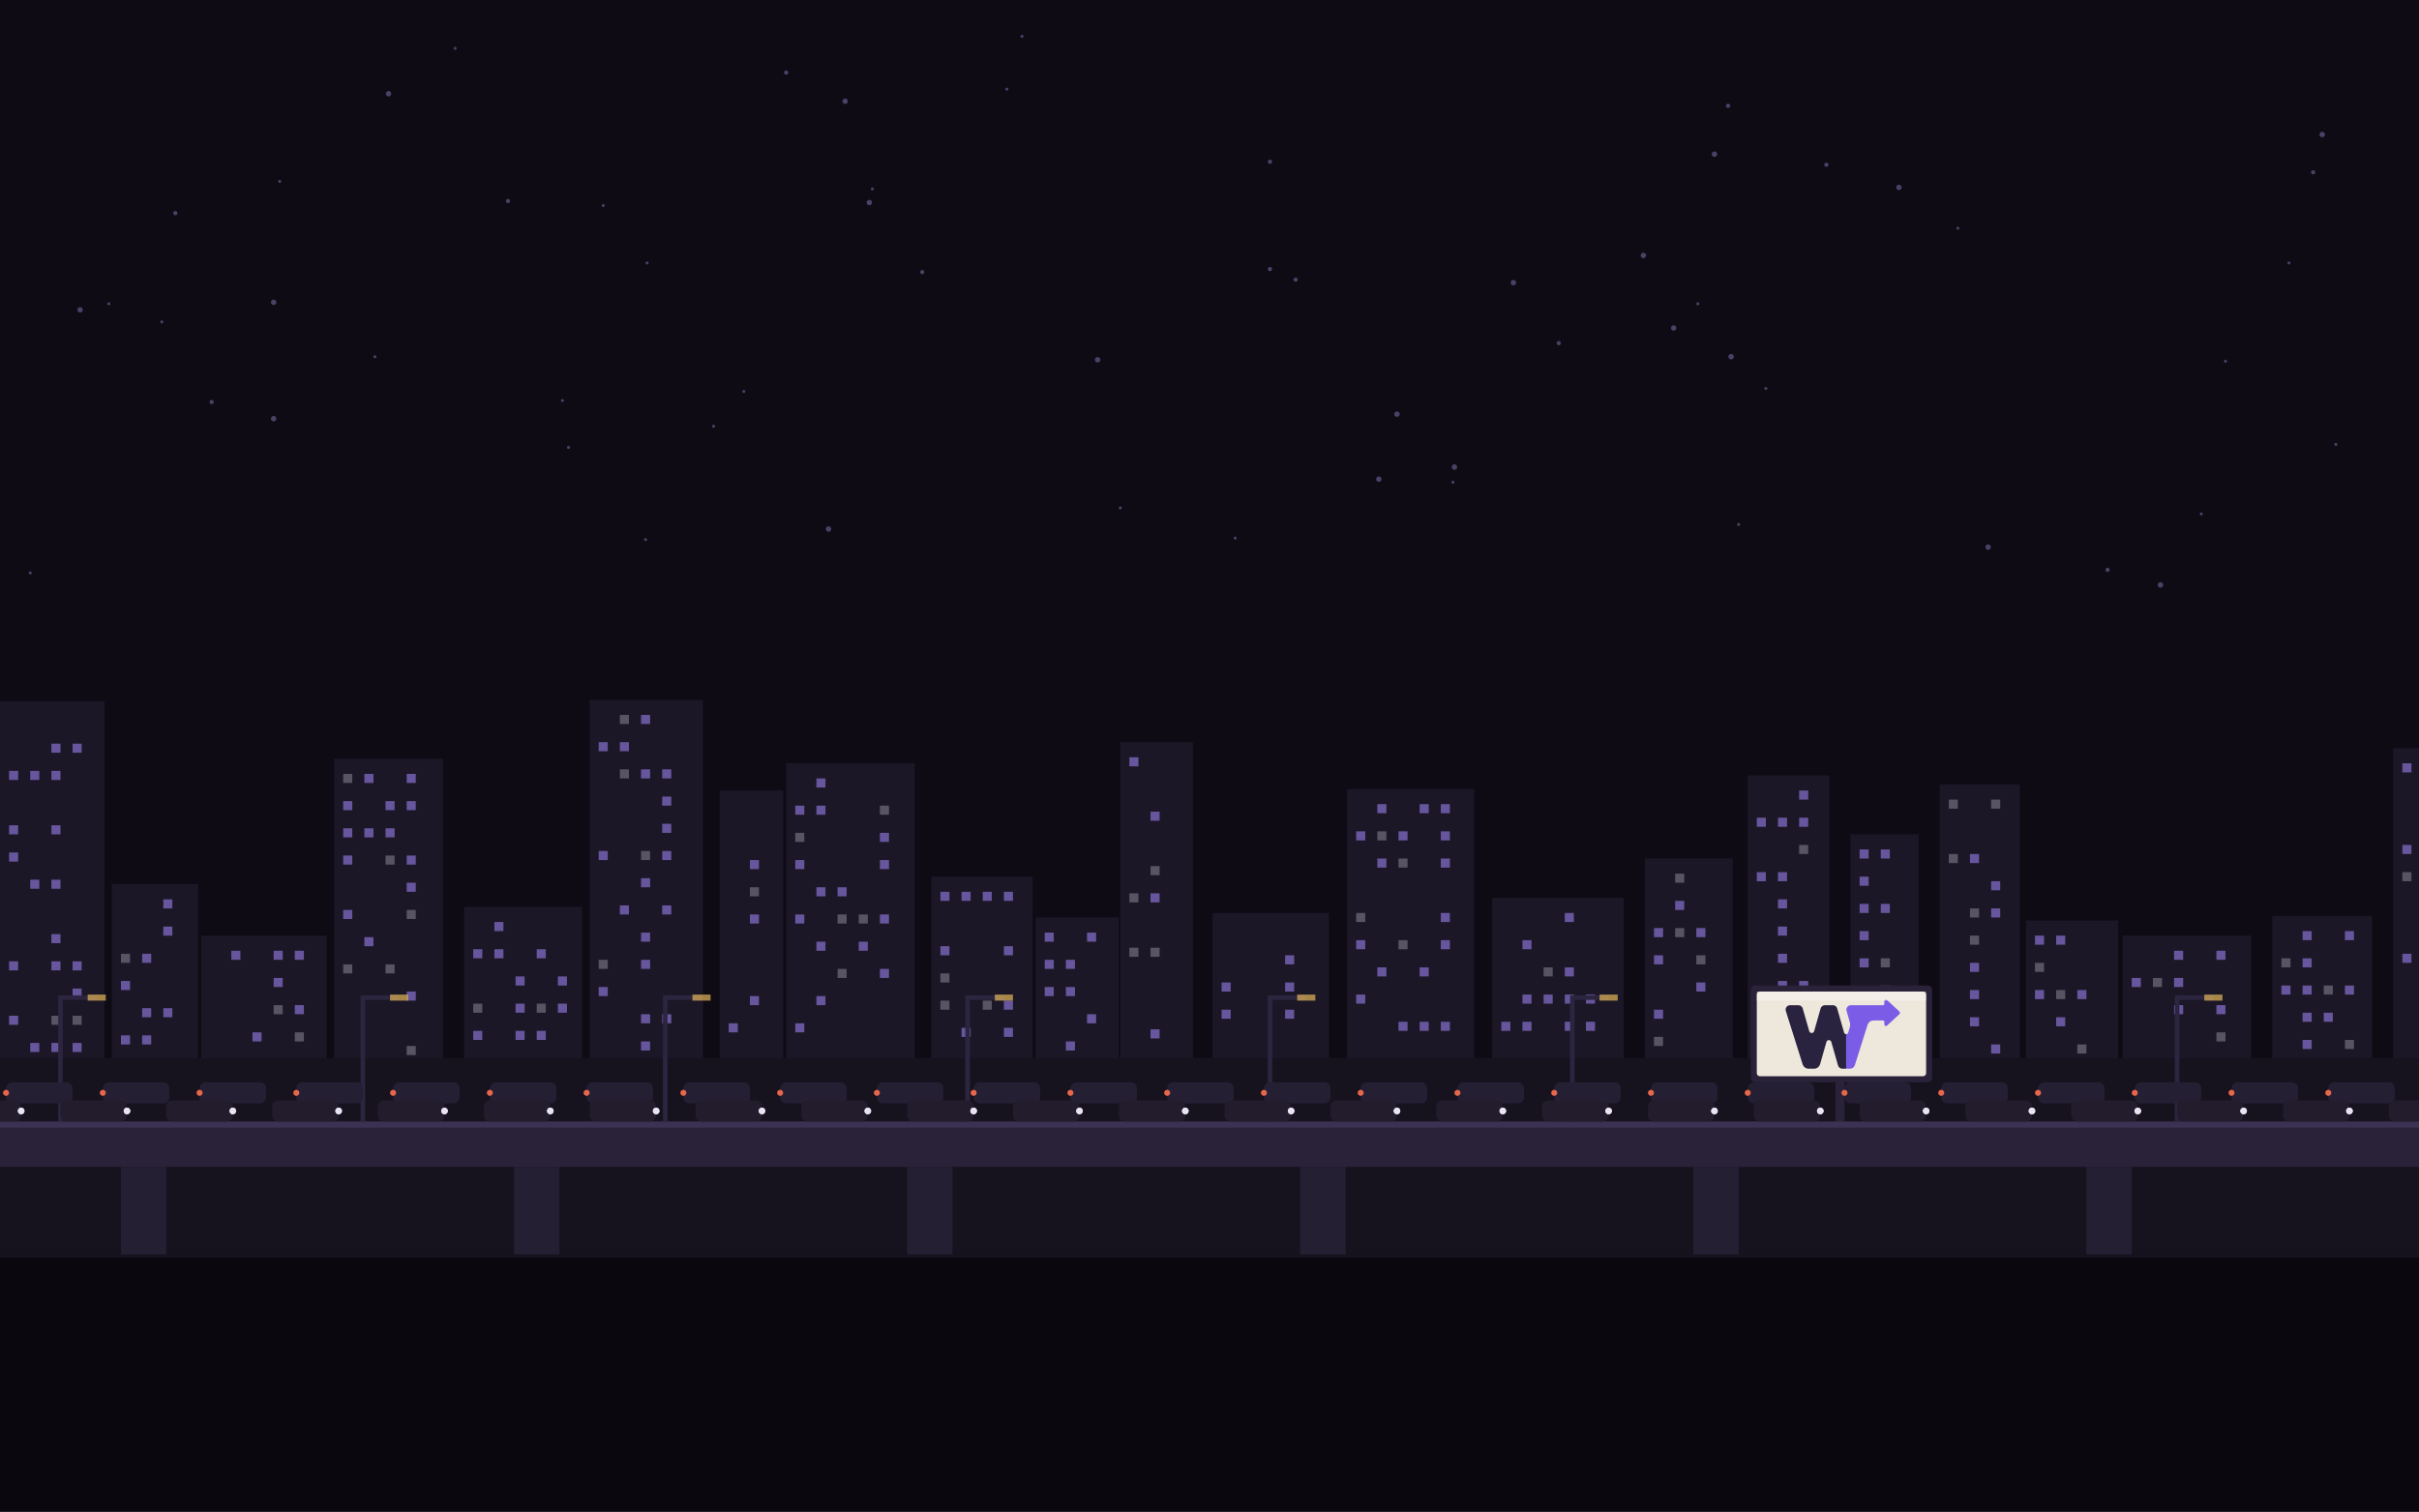
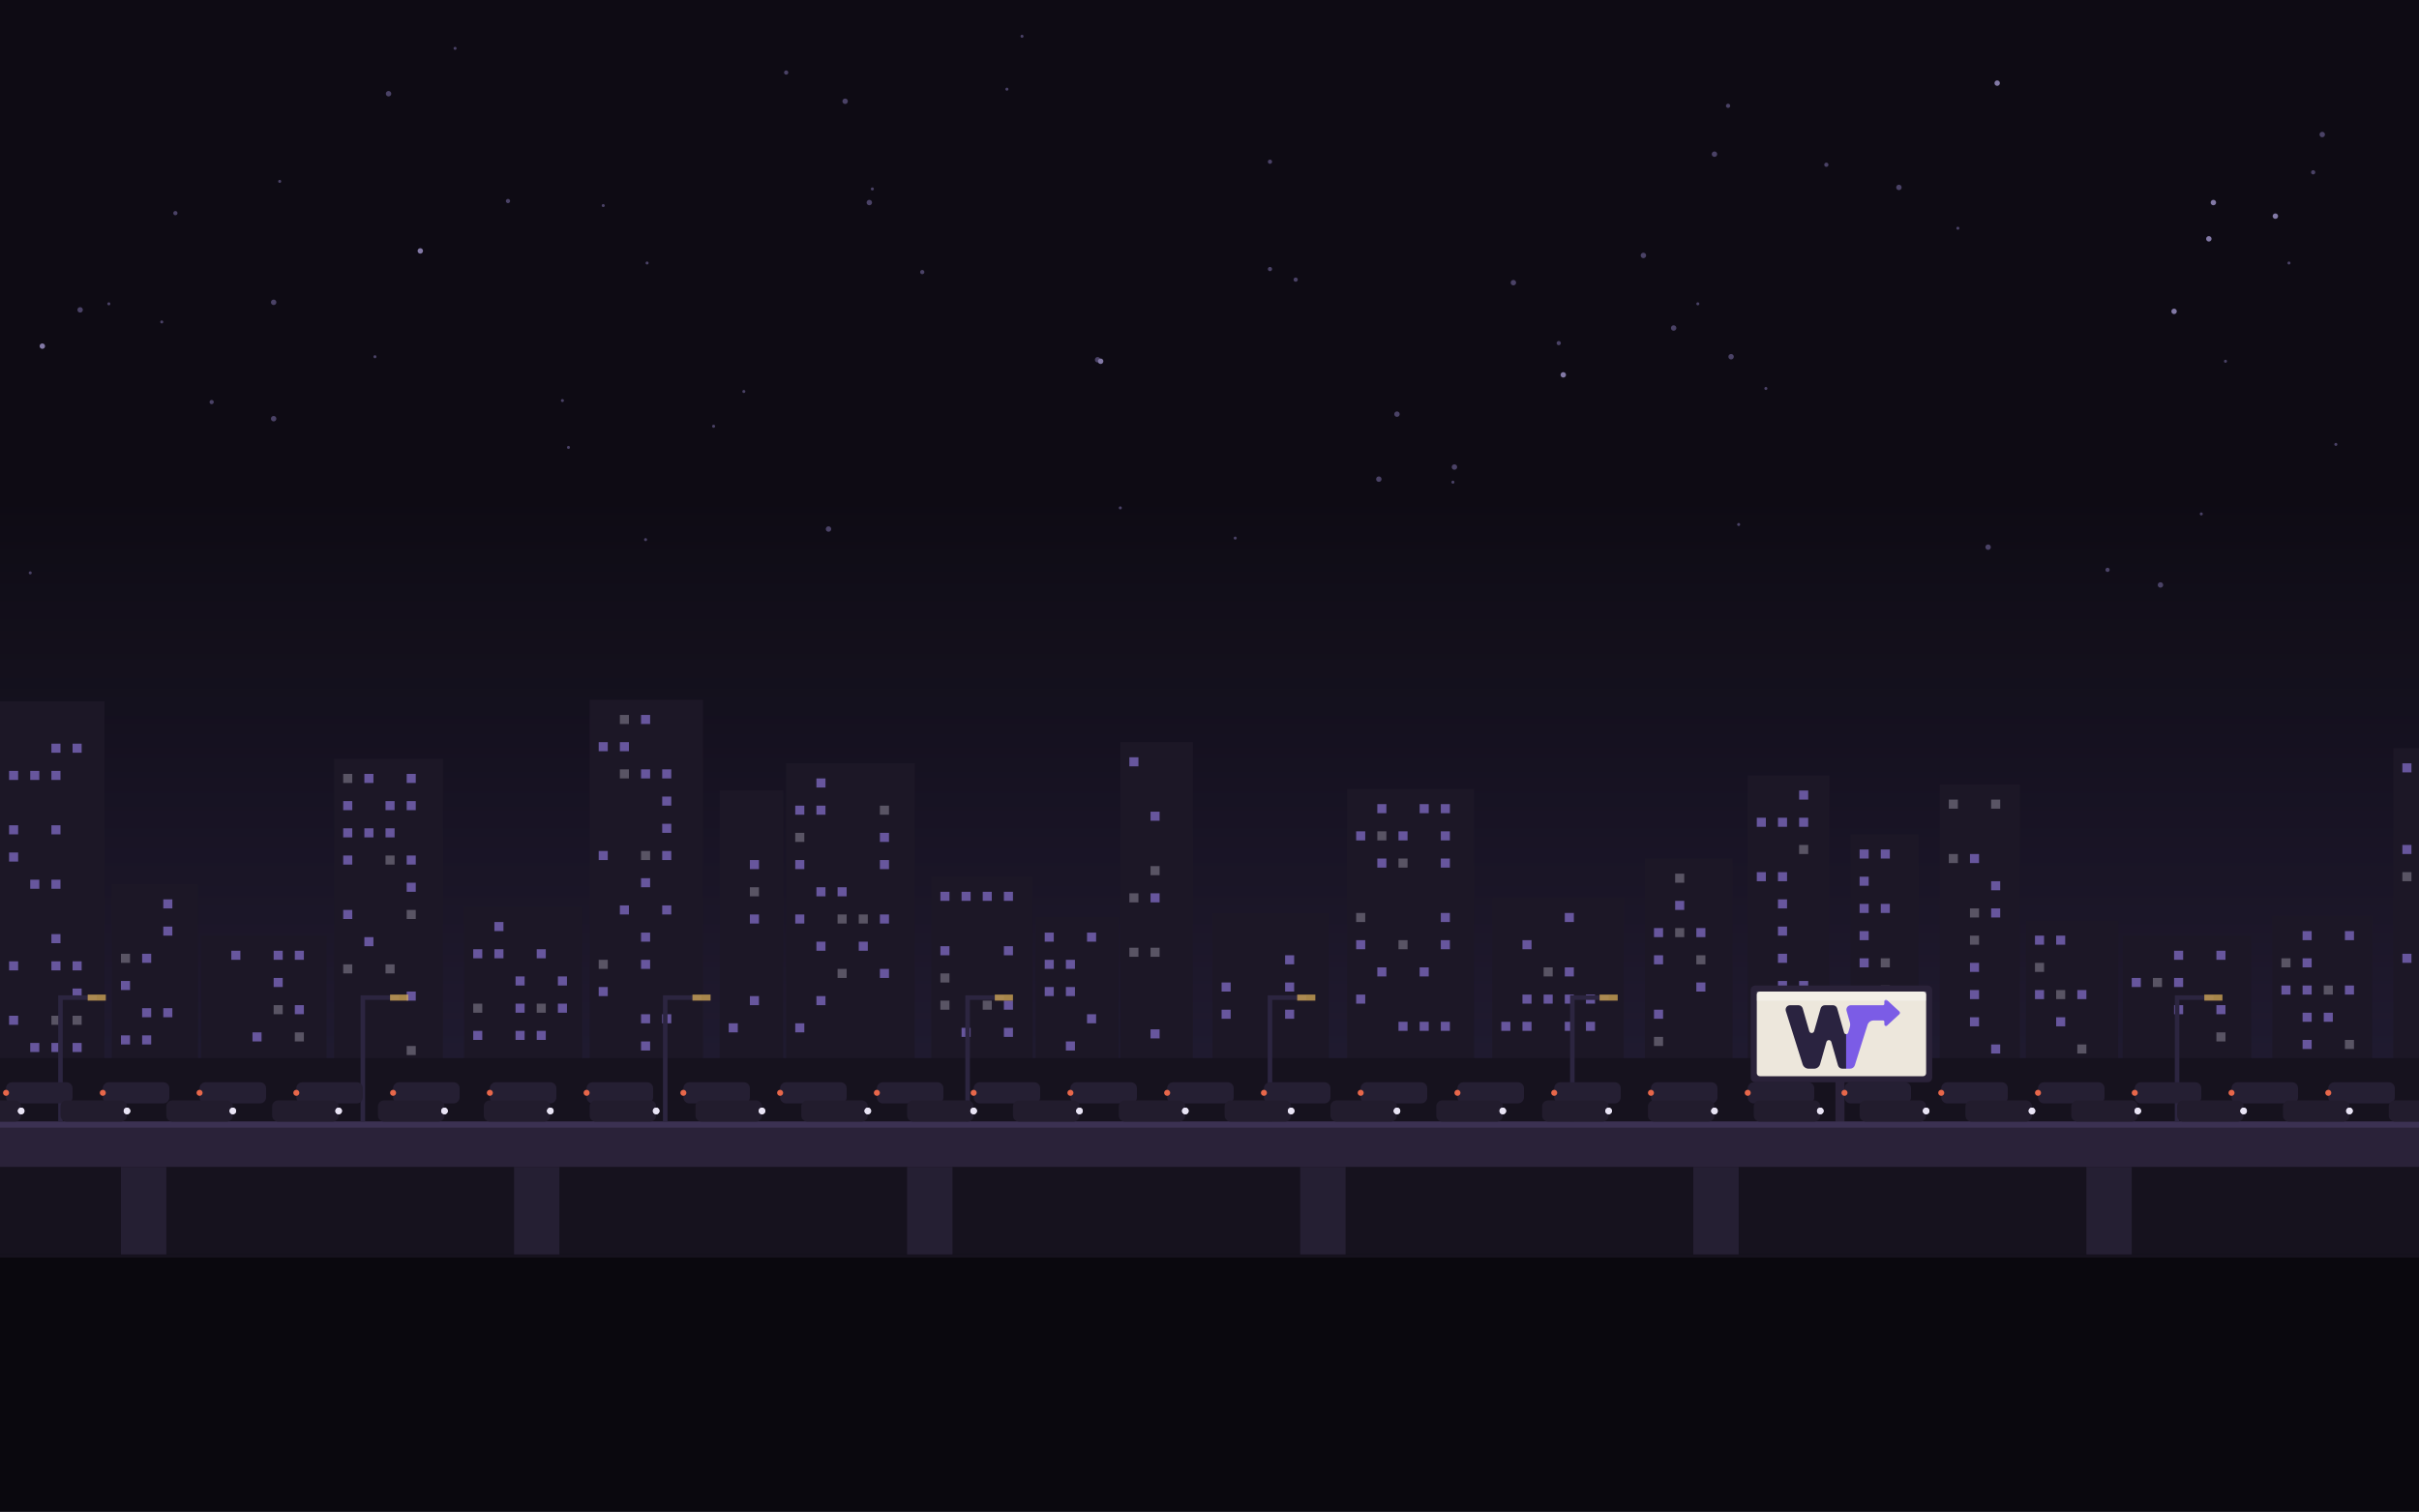
<svg xmlns="http://www.w3.org/2000/svg" viewBox="0 0 1600 1000" preserveAspectRatio="xMidYMax slice" role="img" aria-label="Une autoroute de SUV embouteillée, la nuit">
  <style>
.smoke{animation:drift 31s linear infinite;transform-box:fill-box;transform-origin:50% 100%;opacity:0}
@keyframes drift{0%{transform:translate(0,0) scale(.5);opacity:0}12%{opacity:.95}100%{transform:translate(300px,-360px) scale(2.2);opacity:0}}
.blink{animation:blink 2.6s steps(1) infinite}
@keyframes blink{50%{opacity:.1}}
+ .tw{animation:tw 5s ease-in-out infinite}
+ @keyframes tw{50%{opacity:.2}}

.lane-a{animation:lanea 50s linear infinite}
@keyframes lanea{from{transform:translateX(-400px)}to{transform:translateX(400px)}}
.lane-b{animation:laneb 38s linear infinite}
@keyframes laneb{from{transform:translateX(400px)}to{transform:translateX(-400px)}}
.board{animation:board 6s steps(1) infinite}
@keyframes board{80%{opacity:.85}83%{opacity:.3}86%{opacity:.85}}
@media (prefers-reduced-motion:reduce){*{animation:none!important}.smoke{opacity:.8}}</style>
+   <defs>
+     <linearGradient id="hz" x1="0" y1="0" x2="0" y2="1">
+       <stop offset="0" stop-color="#A48BFF" stop-opacity="0" />
+       <stop offset="1" stop-color="#A48BFF" stop-opacity=".16" />
+     </linearGradient>
+   </defs>
  <rect width="1600" height="1000" fill="#0E0B14" />
+   <rect y="330" width="1600" height="510" fill="url(#hz)" />
  <g fill="#4A4266">
    <circle cx="185" cy="120" r="1" />
    <circle cx="1514" cy="174" r="1" />
    <circle cx="1530" cy="114" r="1.4" />
    <circle cx="181" cy="200" r="1.8" />
    <circle cx="1107" cy="217" r="1.8" />
    <circle cx="1031" cy="227" r="1.4" />
    <circle cx="1472" cy="239" r="1" />
    <circle cx="1295" cy="151" r="1" />
    <circle cx="472" cy="282" r="1" />
    <circle cx="1168" cy="257" r="1" />
    <circle cx="107" cy="213" r="1" />
    <circle cx="181" cy="277" r="1.8" />
    <circle cx="399" cy="136" r="1" />
    <circle cx="840" cy="107" r="1.4" />
    <circle cx="676" cy="24" r="1" />
    <circle cx="840" cy="178" r="1.4" />
    <circle cx="741" cy="336" r="1" />
    <circle cx="492" cy="259" r="1" />
    <circle cx="336" cy="133" r="1.4" />
    <circle cx="1134" cy="102" r="1.8" />
    <circle cx="428" cy="174" r="1" />
    <circle cx="1429" cy="387" r="1.8" />
    <circle cx="961" cy="319" r="1" />
    <circle cx="817" cy="356" r="1" />
    <circle cx="520" cy="48" r="1.4" />
    <circle cx="610" cy="180" r="1.4" />
    <circle cx="257" cy="62" r="1.8" />
    <circle cx="924" cy="274" r="1.8" />
    <circle cx="140" cy="266" r="1.4" />
    <circle cx="1123" cy="201" r="1" />
    <circle cx="575" cy="134" r="1.8" />
    <circle cx="1145" cy="236" r="1.8" />
    <circle cx="1208" cy="109" r="1.4" />
    <circle cx="116" cy="141" r="1.4" />
    <circle cx="857" cy="185" r="1.4" />
    <circle cx="1150" cy="347" r="1" />
    <circle cx="72" cy="201" r="1" />
    <circle cx="1001" cy="187" r="1.8" />
    <circle cx="1087" cy="169" r="1.8" />
    <circle cx="548" cy="350" r="1.8" />
    <circle cx="427" cy="357" r="1" />
    <circle cx="376" cy="296" r="1" />
    <circle cx="1394" cy="377" r="1.4" />
    <circle cx="912" cy="317" r="1.8" />
    <circle cx="20" cy="379" r="1" />
    <circle cx="1143" cy="70" r="1.4" />
    <circle cx="372" cy="265" r="1" />
    <circle cx="1315" cy="362" r="1.8" />
    <circle cx="248" cy="236" r="1" />
    <circle cx="577" cy="125" r="1" />
    <circle cx="1456" cy="340" r="1" />
    <circle cx="962" cy="309" r="1.8" />
    <circle cx="1256" cy="124" r="1.8" />
    <circle cx="53" cy="205" r="1.8" />
    <circle cx="559" cy="67" r="1.8" />
    <circle cx="726" cy="238" r="1.8" />
    <circle cx="666" cy="59" r="1" />
    <circle cx="1536" cy="89" r="1.8" />
    <circle cx="301" cy="32" r="1" />
    <circle cx="1545" cy="294" r="1" />
+   </g>
+   <g fill="#8279A6">
+     <circle class="tw" style="animation-delay:-3.3s" cx="1461" cy="158" r="1.8" />
+     <circle class="tw" style="animation-delay:-3.7s" cx="1438" cy="206" r="1.8" />
+     <circle class="tw" style="animation-delay:-0.2s" cx="1321" cy="55" r="1.8" />
+     <circle class="tw" style="animation-delay:-2.1s" cx="1505" cy="143" r="1.8" />
+     <circle class="tw" style="animation-delay:-3.6s" cx="1034" cy="248" r="1.8" />
+     <circle class="tw" style="animation-delay:-0.4s" cx="728" cy="239" r="1.8" />
+     <circle class="tw" style="animation-delay:-3.4s" cx="28" cy="229" r="1.8" />
+     <circle class="tw" style="animation-delay:-2.5s" cx="1464" cy="134" r="1.8" />
+     <circle class="tw" style="animation-delay:-1.3s" cx="278" cy="166" r="1.8" />
  </g>
  <rect x="0" y="464" width="69" height="256" fill="#1C1726" />
  <rect x="6" y="510" width="6" height="6" fill="#A48BFF" opacity=".55" />
  <rect x="6" y="546" width="6" height="6" fill="#A48BFF" opacity=".55" />
  <rect x="6" y="564" width="6" height="6" fill="#A48BFF" opacity=".55" />
  <rect x="6" y="636" width="6" height="6" fill="#A48BFF" opacity=".55" />
  <rect x="6" y="672" width="6" height="6" fill="#A48BFF" opacity=".55" />
  <rect x="20" y="510" width="6" height="6" fill="#A48BFF" opacity=".55" />
  <rect x="20" y="582" width="6" height="6" fill="#A48BFF" opacity=".55" />
  <rect x="20" y="690" width="6" height="6" fill="#A48BFF" opacity=".55" />
  <rect x="34" y="492" width="6" height="6" fill="#A48BFF" opacity=".55" />
  <rect x="34" y="510" width="6" height="6" fill="#A48BFF" opacity=".55" />
  <rect x="34" y="546" width="6" height="6" fill="#A48BFF" opacity=".55" />
  <rect x="34" y="582" width="6" height="6" fill="#A48BFF" opacity=".55" />
  <rect x="34" y="618" width="6" height="6" fill="#A48BFF" opacity=".55" />
  <rect x="34" y="636" width="6" height="6" fill="#A48BFF" opacity=".55" />
  <rect x="34" y="672" width="6" height="6" fill="#E9E4F5" opacity=".3" />
  <rect x="34" y="690" width="6" height="6" fill="#A48BFF" opacity=".55" />
  <rect x="48" y="492" width="6" height="6" fill="#A48BFF" opacity=".55" />
  <rect x="48" y="636" width="6" height="6" fill="#A48BFF" opacity=".55" />
  <rect x="48" y="654" width="6" height="6" fill="#A48BFF" opacity=".55" />
  <rect x="48" y="672" width="6" height="6" fill="#E9E4F5" opacity=".3" />
  <rect x="48" y="690" width="6" height="6" fill="#A48BFF" opacity=".55" />
  <rect x="74" y="585" width="57" height="135" fill="#1C1726" />
  <rect x="80" y="631" width="6" height="6" fill="#E9E4F5" opacity=".3" />
  <rect x="80" y="649" width="6" height="6" fill="#A48BFF" opacity=".55" />
  <rect x="80" y="685" width="6" height="6" fill="#A48BFF" opacity=".55" />
  <rect x="94" y="631" width="6" height="6" fill="#A48BFF" opacity=".55" />
  <rect x="94" y="667" width="6" height="6" fill="#A48BFF" opacity=".55" />
  <rect x="94" y="685" width="6" height="6" fill="#A48BFF" opacity=".55" />
  <rect x="108" y="595" width="6" height="6" fill="#A48BFF" opacity=".55" />
  <rect x="108" y="613" width="6" height="6" fill="#A48BFF" opacity=".55" />
  <rect x="108" y="667" width="6" height="6" fill="#A48BFF" opacity=".55" />
  <rect x="133" y="619" width="83" height="101" fill="#1C1726" />
  <rect x="153" y="629" width="6" height="6" fill="#A48BFF" opacity=".55" />
  <rect x="167" y="683" width="6" height="6" fill="#A48BFF" opacity=".55" />
  <rect x="181" y="629" width="6" height="6" fill="#A48BFF" opacity=".55" />
  <rect x="181" y="647" width="6" height="6" fill="#A48BFF" opacity=".55" />
  <rect x="181" y="665" width="6" height="6" fill="#E9E4F5" opacity=".3" />
  <rect x="195" y="629" width="6" height="6" fill="#A48BFF" opacity=".55" />
  <rect x="195" y="665" width="6" height="6" fill="#A48BFF" opacity=".55" />
  <rect x="195" y="683" width="6" height="6" fill="#E9E4F5" opacity=".3" />
  <rect x="221" y="502" width="72" height="218" fill="#1C1726" />
  <rect x="227" y="512" width="6" height="6" fill="#E9E4F5" opacity=".3" />
  <rect x="227" y="530" width="6" height="6" fill="#A48BFF" opacity=".55" />
  <rect x="227" y="548" width="6" height="6" fill="#A48BFF" opacity=".55" />
  <rect x="227" y="566" width="6" height="6" fill="#A48BFF" opacity=".55" />
  <rect x="227" y="602" width="6" height="6" fill="#A48BFF" opacity=".55" />
  <rect x="227" y="638" width="6" height="6" fill="#E9E4F5" opacity=".3" />
  <rect x="241" y="512" width="6" height="6" fill="#A48BFF" opacity=".55" />
  <rect x="241" y="548" width="6" height="6" fill="#A48BFF" opacity=".55" />
  <rect x="241" y="620" width="6" height="6" fill="#A48BFF" opacity=".55" />
  <rect x="255" y="530" width="6" height="6" fill="#A48BFF" opacity=".55" />
  <rect x="255" y="548" width="6" height="6" fill="#A48BFF" opacity=".55" />
  <rect x="255" y="566" width="6" height="6" fill="#E9E4F5" opacity=".3" />
  <rect x="255" y="638" width="6" height="6" fill="#E9E4F5" opacity=".3" />
  <rect x="269" y="512" width="6" height="6" fill="#A48BFF" opacity=".55" />
  <rect x="269" y="530" width="6" height="6" fill="#A48BFF" opacity=".55" />
  <rect x="269" y="566" width="6" height="6" fill="#A48BFF" opacity=".55" />
  <rect x="269" y="584" width="6" height="6" fill="#A48BFF" opacity=".55" />
  <rect x="269" y="602" width="6" height="6" fill="#E9E4F5" opacity=".3" />
  <rect x="269" y="656" width="6" height="6" fill="#A48BFF" opacity=".55" />
  <rect x="269" y="692" width="6" height="6" fill="#E9E4F5" opacity=".3" />
  <rect x="307" y="600" width="78" height="120" fill="#1C1726" />
  <rect x="313" y="628" width="6" height="6" fill="#A48BFF" opacity=".55" />
  <rect x="313" y="664" width="6" height="6" fill="#E9E4F5" opacity=".3" />
  <rect x="313" y="682" width="6" height="6" fill="#A48BFF" opacity=".55" />
  <rect x="327" y="610" width="6" height="6" fill="#A48BFF" opacity=".55" />
  <rect x="327" y="628" width="6" height="6" fill="#A48BFF" opacity=".55" />
  <rect x="341" y="646" width="6" height="6" fill="#A48BFF" opacity=".55" />
  <rect x="341" y="664" width="6" height="6" fill="#A48BFF" opacity=".55" />
  <rect x="341" y="682" width="6" height="6" fill="#A48BFF" opacity=".55" />
  <rect x="355" y="628" width="6" height="6" fill="#A48BFF" opacity=".55" />
  <rect x="355" y="664" width="6" height="6" fill="#E9E4F5" opacity=".3" />
  <rect x="355" y="682" width="6" height="6" fill="#A48BFF" opacity=".55" />
  <rect x="369" y="646" width="6" height="6" fill="#A48BFF" opacity=".55" />
  <rect x="369" y="664" width="6" height="6" fill="#A48BFF" opacity=".55" />
  <rect x="390" y="463" width="75" height="257" fill="#1C1726" />
  <rect x="396" y="491" width="6" height="6" fill="#A48BFF" opacity=".55" />
  <rect x="396" y="563" width="6" height="6" fill="#A48BFF" opacity=".55" />
  <rect x="396" y="635" width="6" height="6" fill="#E9E4F5" opacity=".3" />
  <rect x="396" y="653" width="6" height="6" fill="#A48BFF" opacity=".55" />
  <rect x="410" y="473" width="6" height="6" fill="#E9E4F5" opacity=".3" />
  <rect x="410" y="491" width="6" height="6" fill="#A48BFF" opacity=".55" />
  <rect x="410" y="509" width="6" height="6" fill="#E9E4F5" opacity=".3" />
  <rect x="410" y="599" width="6" height="6" fill="#A48BFF" opacity=".55" />
  <rect x="424" y="473" width="6" height="6" fill="#A48BFF" opacity=".55" />
  <rect x="424" y="509" width="6" height="6" fill="#A48BFF" opacity=".55" />
  <rect x="424" y="563" width="6" height="6" fill="#E9E4F5" opacity=".3" />
  <rect x="424" y="581" width="6" height="6" fill="#A48BFF" opacity=".55" />
  <rect x="424" y="617" width="6" height="6" fill="#A48BFF" opacity=".55" />
  <rect x="424" y="635" width="6" height="6" fill="#A48BFF" opacity=".55" />
  <rect x="424" y="671" width="6" height="6" fill="#A48BFF" opacity=".55" />
  <rect x="424" y="689" width="6" height="6" fill="#A48BFF" opacity=".55" />
  <rect x="438" y="509" width="6" height="6" fill="#A48BFF" opacity=".55" />
  <rect x="438" y="527" width="6" height="6" fill="#A48BFF" opacity=".55" />
  <rect x="438" y="545" width="6" height="6" fill="#A48BFF" opacity=".55" />
  <rect x="438" y="563" width="6" height="6" fill="#A48BFF" opacity=".55" />
  <rect x="438" y="599" width="6" height="6" fill="#A48BFF" opacity=".55" />
  <rect x="438" y="671" width="6" height="6" fill="#A48BFF" opacity=".55" />
  <rect x="476" y="523" width="42" height="197" fill="#1C1726" />
  <rect x="482" y="677" width="6" height="6" fill="#A48BFF" opacity=".55" />
  <rect x="496" y="569" width="6" height="6" fill="#A48BFF" opacity=".55" />
  <rect x="496" y="587" width="6" height="6" fill="#E9E4F5" opacity=".3" />
  <rect x="496" y="605" width="6" height="6" fill="#A48BFF" opacity=".55" />
  <rect x="496" y="659" width="6" height="6" fill="#A48BFF" opacity=".55" />
  <rect x="520" y="505" width="85" height="215" fill="#1C1726" />
  <rect x="526" y="533" width="6" height="6" fill="#A48BFF" opacity=".55" />
  <rect x="526" y="551" width="6" height="6" fill="#E9E4F5" opacity=".3" />
  <rect x="526" y="569" width="6" height="6" fill="#A48BFF" opacity=".55" />
  <rect x="526" y="605" width="6" height="6" fill="#A48BFF" opacity=".55" />
  <rect x="526" y="677" width="6" height="6" fill="#A48BFF" opacity=".55" />
  <rect x="540" y="515" width="6" height="6" fill="#A48BFF" opacity=".55" />
  <rect x="540" y="533" width="6" height="6" fill="#A48BFF" opacity=".55" />
  <rect x="540" y="587" width="6" height="6" fill="#A48BFF" opacity=".55" />
  <rect x="540" y="623" width="6" height="6" fill="#A48BFF" opacity=".55" />
  <rect x="540" y="659" width="6" height="6" fill="#A48BFF" opacity=".55" />
  <rect x="554" y="587" width="6" height="6" fill="#A48BFF" opacity=".55" />
  <rect x="554" y="605" width="6" height="6" fill="#E9E4F5" opacity=".3" />
  <rect x="554" y="641" width="6" height="6" fill="#E9E4F5" opacity=".3" />
  <rect x="568" y="605" width="6" height="6" fill="#E9E4F5" opacity=".3" />
  <rect x="568" y="623" width="6" height="6" fill="#A48BFF" opacity=".55" />
  <rect x="582" y="533" width="6" height="6" fill="#E9E4F5" opacity=".3" />
  <rect x="582" y="551" width="6" height="6" fill="#A48BFF" opacity=".55" />
  <rect x="582" y="569" width="6" height="6" fill="#A48BFF" opacity=".55" />
  <rect x="582" y="605" width="6" height="6" fill="#A48BFF" opacity=".55" />
  <rect x="582" y="641" width="6" height="6" fill="#A48BFF" opacity=".55" />
  <rect x="616" y="580" width="67" height="140" fill="#1C1726" />
  <rect x="622" y="590" width="6" height="6" fill="#A48BFF" opacity=".55" />
  <rect x="622" y="626" width="6" height="6" fill="#A48BFF" opacity=".55" />
  <rect x="622" y="644" width="6" height="6" fill="#E9E4F5" opacity=".3" />
  <rect x="622" y="662" width="6" height="6" fill="#E9E4F5" opacity=".3" />
  <rect x="636" y="590" width="6" height="6" fill="#A48BFF" opacity=".55" />
  <rect x="636" y="680" width="6" height="6" fill="#A48BFF" opacity=".55" />
  <rect x="650" y="590" width="6" height="6" fill="#A48BFF" opacity=".55" />
  <rect x="650" y="662" width="6" height="6" fill="#E9E4F5" opacity=".3" />
  <rect x="664" y="590" width="6" height="6" fill="#A48BFF" opacity=".55" />
  <rect x="664" y="626" width="6" height="6" fill="#A48BFF" opacity=".55" />
  <rect x="664" y="662" width="6" height="6" fill="#A48BFF" opacity=".55" />
  <rect x="664" y="680" width="6" height="6" fill="#A48BFF" opacity=".55" />
  <rect x="685" y="607" width="55" height="113" fill="#1C1726" />
  <rect x="691" y="617" width="6" height="6" fill="#A48BFF" opacity=".55" />
  <rect x="691" y="635" width="6" height="6" fill="#A48BFF" opacity=".55" />
  <rect x="691" y="653" width="6" height="6" fill="#A48BFF" opacity=".55" />
  <rect x="705" y="635" width="6" height="6" fill="#A48BFF" opacity=".55" />
  <rect x="705" y="653" width="6" height="6" fill="#A48BFF" opacity=".55" />
  <rect x="705" y="689" width="6" height="6" fill="#A48BFF" opacity=".55" />
  <rect x="719" y="617" width="6" height="6" fill="#A48BFF" opacity=".55" />
  <rect x="719" y="671" width="6" height="6" fill="#A48BFF" opacity=".55" />
  <rect x="741" y="491" width="48" height="229" fill="#1C1726" />
  <rect x="747" y="501" width="6" height="6" fill="#A48BFF" opacity=".55" />
  <rect x="747" y="591" width="6" height="6" fill="#E9E4F5" opacity=".3" />
  <rect x="747" y="627" width="6" height="6" fill="#E9E4F5" opacity=".3" />
  <rect x="761" y="537" width="6" height="6" fill="#A48BFF" opacity=".55" />
  <rect x="761" y="573" width="6" height="6" fill="#E9E4F5" opacity=".3" />
  <rect x="761" y="591" width="6" height="6" fill="#A48BFF" opacity=".55" />
  <rect x="761" y="627" width="6" height="6" fill="#E9E4F5" opacity=".3" />
  <rect x="761" y="681" width="6" height="6" fill="#A48BFF" opacity=".55" />
  <rect x="802" y="604" width="77" height="116" fill="#1C1726" />
  <rect x="808" y="650" width="6" height="6" fill="#A48BFF" opacity=".55" />
  <rect x="808" y="668" width="6" height="6" fill="#A48BFF" opacity=".55" />
  <rect x="850" y="632" width="6" height="6" fill="#A48BFF" opacity=".55" />
  <rect x="850" y="650" width="6" height="6" fill="#A48BFF" opacity=".55" />
  <rect x="850" y="668" width="6" height="6" fill="#A48BFF" opacity=".55" />
  <rect x="891" y="522" width="84" height="198" fill="#1C1726" />
  <rect x="897" y="550" width="6" height="6" fill="#A48BFF" opacity=".55" />
  <rect x="897" y="604" width="6" height="6" fill="#E9E4F5" opacity=".3" />
  <rect x="897" y="622" width="6" height="6" fill="#A48BFF" opacity=".55" />
  <rect x="897" y="658" width="6" height="6" fill="#A48BFF" opacity=".55" />
  <rect x="911" y="532" width="6" height="6" fill="#A48BFF" opacity=".55" />
  <rect x="911" y="550" width="6" height="6" fill="#E9E4F5" opacity=".3" />
  <rect x="911" y="568" width="6" height="6" fill="#A48BFF" opacity=".55" />
  <rect x="911" y="640" width="6" height="6" fill="#A48BFF" opacity=".55" />
  <rect x="925" y="550" width="6" height="6" fill="#A48BFF" opacity=".55" />
  <rect x="925" y="568" width="6" height="6" fill="#E9E4F5" opacity=".3" />
  <rect x="925" y="622" width="6" height="6" fill="#E9E4F5" opacity=".3" />
  <rect x="925" y="676" width="6" height="6" fill="#A48BFF" opacity=".55" />
  <rect x="939" y="532" width="6" height="6" fill="#A48BFF" opacity=".55" />
  <rect x="939" y="640" width="6" height="6" fill="#A48BFF" opacity=".55" />
  <rect x="939" y="676" width="6" height="6" fill="#A48BFF" opacity=".55" />
  <rect x="953" y="532" width="6" height="6" fill="#A48BFF" opacity=".55" />
  <rect x="953" y="550" width="6" height="6" fill="#A48BFF" opacity=".55" />
  <rect x="953" y="568" width="6" height="6" fill="#A48BFF" opacity=".55" />
  <rect x="953" y="604" width="6" height="6" fill="#A48BFF" opacity=".55" />
  <rect x="953" y="622" width="6" height="6" fill="#A48BFF" opacity=".55" />
  <rect x="953" y="676" width="6" height="6" fill="#A48BFF" opacity=".55" />
  <rect x="987" y="594" width="87" height="126" fill="#1C1726" />
  <rect x="993" y="676" width="6" height="6" fill="#A48BFF" opacity=".55" />
  <rect x="1007" y="622" width="6" height="6" fill="#A48BFF" opacity=".55" />
  <rect x="1007" y="658" width="6" height="6" fill="#A48BFF" opacity=".55" />
  <rect x="1007" y="676" width="6" height="6" fill="#A48BFF" opacity=".55" />
  <rect x="1021" y="640" width="6" height="6" fill="#E9E4F5" opacity=".3" />
  <rect x="1021" y="658" width="6" height="6" fill="#A48BFF" opacity=".55" />
  <rect x="1035" y="604" width="6" height="6" fill="#A48BFF" opacity=".55" />
  <rect x="1035" y="640" width="6" height="6" fill="#A48BFF" opacity=".55" />
  <rect x="1035" y="658" width="6" height="6" fill="#A48BFF" opacity=".55" />
  <rect x="1035" y="676" width="6" height="6" fill="#A48BFF" opacity=".55" />
  <rect x="1049" y="658" width="6" height="6" fill="#A48BFF" opacity=".55" />
  <rect x="1049" y="676" width="6" height="6" fill="#A48BFF" opacity=".55" />
  <rect x="1088" y="568" width="58" height="152" fill="#1C1726" />
  <rect x="1094" y="614" width="6" height="6" fill="#A48BFF" opacity=".55" />
  <rect x="1094" y="632" width="6" height="6" fill="#A48BFF" opacity=".55" />
  <rect x="1094" y="668" width="6" height="6" fill="#A48BFF" opacity=".55" />
  <rect x="1094" y="686" width="6" height="6" fill="#E9E4F5" opacity=".3" />
  <rect x="1108" y="578" width="6" height="6" fill="#E9E4F5" opacity=".3" />
  <rect x="1108" y="596" width="6" height="6" fill="#A48BFF" opacity=".55" />
  <rect x="1108" y="614" width="6" height="6" fill="#E9E4F5" opacity=".3" />
  <rect x="1122" y="614" width="6" height="6" fill="#A48BFF" opacity=".55" />
  <rect x="1122" y="632" width="6" height="6" fill="#E9E4F5" opacity=".3" />
  <rect x="1122" y="650" width="6" height="6" fill="#A48BFF" opacity=".55" />
  <rect x="1156" y="513" width="54" height="207" fill="#1C1726" />
  <rect x="1162" y="541" width="6" height="6" fill="#A48BFF" opacity=".55" />
  <rect x="1162" y="577" width="6" height="6" fill="#A48BFF" opacity=".55" />
  <rect x="1162" y="667" width="6" height="6" fill="#A48BFF" opacity=".55" />
  <rect x="1162" y="685" width="6" height="6" fill="#A48BFF" opacity=".55" />
  <rect x="1176" y="541" width="6" height="6" fill="#A48BFF" opacity=".55" />
  <rect x="1176" y="577" width="6" height="6" fill="#A48BFF" opacity=".55" />
  <rect x="1176" y="595" width="6" height="6" fill="#A48BFF" opacity=".55" />
  <rect x="1176" y="613" width="6" height="6" fill="#A48BFF" opacity=".55" />
  <rect x="1176" y="631" width="6" height="6" fill="#A48BFF" opacity=".55" />
  <rect x="1176" y="649" width="6" height="6" fill="#A48BFF" opacity=".55" />
  <rect x="1176" y="667" width="6" height="6" fill="#A48BFF" opacity=".55" />
  <rect x="1176" y="685" width="6" height="6" fill="#E9E4F5" opacity=".3" />
  <rect x="1190" y="523" width="6" height="6" fill="#A48BFF" opacity=".55" />
  <rect x="1190" y="541" width="6" height="6" fill="#A48BFF" opacity=".55" />
  <rect x="1190" y="559" width="6" height="6" fill="#E9E4F5" opacity=".3" />
  <rect x="1190" y="649" width="6" height="6" fill="#A48BFF" opacity=".55" />
  <rect x="1190" y="685" width="6" height="6" fill="#E9E4F5" opacity=".3" />
  <rect x="1224" y="552" width="45" height="168" fill="#1C1726" />
  <rect x="1230" y="562" width="6" height="6" fill="#A48BFF" opacity=".55" />
  <rect x="1230" y="580" width="6" height="6" fill="#A48BFF" opacity=".55" />
  <rect x="1230" y="598" width="6" height="6" fill="#A48BFF" opacity=".55" />
  <rect x="1230" y="616" width="6" height="6" fill="#A48BFF" opacity=".55" />
  <rect x="1230" y="634" width="6" height="6" fill="#A48BFF" opacity=".55" />
  <rect x="1230" y="670" width="6" height="6" fill="#A48BFF" opacity=".55" />
  <rect x="1244" y="562" width="6" height="6" fill="#A48BFF" opacity=".55" />
  <rect x="1244" y="598" width="6" height="6" fill="#A48BFF" opacity=".55" />
  <rect x="1244" y="634" width="6" height="6" fill="#E9E4F5" opacity=".3" />
  <rect x="1244" y="652" width="6" height="6" fill="#E9E4F5" opacity=".3" />
  <rect x="1244" y="688" width="6" height="6" fill="#E9E4F5" opacity=".3" />
  <rect x="1283" y="519" width="53" height="201" fill="#1C1726" />
  <rect x="1289" y="529" width="6" height="6" fill="#E9E4F5" opacity=".3" />
  <rect x="1289" y="565" width="6" height="6" fill="#E9E4F5" opacity=".3" />
  <rect x="1303" y="565" width="6" height="6" fill="#A48BFF" opacity=".55" />
  <rect x="1303" y="601" width="6" height="6" fill="#E9E4F5" opacity=".3" />
  <rect x="1303" y="619" width="6" height="6" fill="#E9E4F5" opacity=".3" />
  <rect x="1303" y="637" width="6" height="6" fill="#A48BFF" opacity=".55" />
  <rect x="1303" y="655" width="6" height="6" fill="#A48BFF" opacity=".55" />
  <rect x="1303" y="673" width="6" height="6" fill="#A48BFF" opacity=".55" />
  <rect x="1317" y="529" width="6" height="6" fill="#E9E4F5" opacity=".3" />
  <rect x="1317" y="583" width="6" height="6" fill="#A48BFF" opacity=".55" />
  <rect x="1317" y="601" width="6" height="6" fill="#A48BFF" opacity=".55" />
  <rect x="1317" y="691" width="6" height="6" fill="#A48BFF" opacity=".55" />
  <rect x="1340" y="609" width="61" height="111" fill="#1C1726" />
  <rect x="1346" y="619" width="6" height="6" fill="#A48BFF" opacity=".55" />
  <rect x="1346" y="637" width="6" height="6" fill="#E9E4F5" opacity=".3" />
  <rect x="1346" y="655" width="6" height="6" fill="#A48BFF" opacity=".55" />
  <rect x="1360" y="619" width="6" height="6" fill="#A48BFF" opacity=".55" />
  <rect x="1360" y="655" width="6" height="6" fill="#E9E4F5" opacity=".3" />
  <rect x="1360" y="673" width="6" height="6" fill="#A48BFF" opacity=".55" />
  <rect x="1374" y="655" width="6" height="6" fill="#A48BFF" opacity=".55" />
  <rect x="1374" y="691" width="6" height="6" fill="#E9E4F5" opacity=".3" />
  <rect x="1404" y="619" width="85" height="101" fill="#1C1726" />
  <rect x="1410" y="647" width="6" height="6" fill="#A48BFF" opacity=".55" />
  <rect x="1424" y="647" width="6" height="6" fill="#E9E4F5" opacity=".3" />
  <rect x="1438" y="629" width="6" height="6" fill="#A48BFF" opacity=".55" />
  <rect x="1438" y="647" width="6" height="6" fill="#A48BFF" opacity=".55" />
  <rect x="1438" y="665" width="6" height="6" fill="#A48BFF" opacity=".55" />
  <rect x="1466" y="629" width="6" height="6" fill="#A48BFF" opacity=".55" />
  <rect x="1466" y="665" width="6" height="6" fill="#A48BFF" opacity=".55" />
  <rect x="1466" y="683" width="6" height="6" fill="#E9E4F5" opacity=".3" />
  <rect x="1503" y="606" width="66" height="114" fill="#1C1726" />
  <rect x="1509" y="634" width="6" height="6" fill="#E9E4F5" opacity=".3" />
  <rect x="1509" y="652" width="6" height="6" fill="#A48BFF" opacity=".55" />
  <rect x="1523" y="616" width="6" height="6" fill="#A48BFF" opacity=".55" />
  <rect x="1523" y="634" width="6" height="6" fill="#A48BFF" opacity=".55" />
  <rect x="1523" y="652" width="6" height="6" fill="#A48BFF" opacity=".55" />
  <rect x="1523" y="670" width="6" height="6" fill="#A48BFF" opacity=".55" />
  <rect x="1523" y="688" width="6" height="6" fill="#A48BFF" opacity=".55" />
  <rect x="1537" y="652" width="6" height="6" fill="#E9E4F5" opacity=".3" />
  <rect x="1537" y="670" width="6" height="6" fill="#A48BFF" opacity=".55" />
  <rect x="1551" y="616" width="6" height="6" fill="#A48BFF" opacity=".55" />
  <rect x="1551" y="652" width="6" height="6" fill="#A48BFF" opacity=".55" />
  <rect x="1551" y="688" width="6" height="6" fill="#E9E4F5" opacity=".3" />
  <rect x="1583" y="495" width="64" height="225" fill="#1C1726" />
  <rect x="1589" y="505" width="6" height="6" fill="#A48BFF" opacity=".55" />
  <rect x="1589" y="559" width="6" height="6" fill="#A48BFF" opacity=".55" />
  <rect x="1589" y="577" width="6" height="6" fill="#E9E4F5" opacity=".3" />
  <rect x="1589" y="631" width="6" height="6" fill="#A48BFF" opacity=".55" />
  <rect x="1603" y="505" width="6" height="6" fill="#E9E4F5" opacity=".3" />
  <rect x="1603" y="541" width="6" height="6" fill="#A48BFF" opacity=".55" />
  <rect x="1603" y="631" width="6" height="6" fill="#A48BFF" opacity=".55" />
  <rect x="1603" y="685" width="6" height="6" fill="#A48BFF" opacity=".55" />
  <rect x="1617" y="541" width="6" height="6" fill="#A48BFF" opacity=".55" />
  <rect x="1617" y="577" width="6" height="6" fill="#A48BFF" opacity=".55" />
  <rect x="1617" y="613" width="6" height="6" fill="#E9E4F5" opacity=".3" />
  <rect x="1617" y="649" width="6" height="6" fill="#E9E4F5" opacity=".3" />
  <rect x="1631" y="505" width="6" height="6" fill="#E9E4F5" opacity=".3" />
  <rect x="1631" y="523" width="6" height="6" fill="#A48BFF" opacity=".55" />
  <rect x="1631" y="541" width="6" height="6" fill="#E9E4F5" opacity=".3" />
  <rect x="1631" y="577" width="6" height="6" fill="#A48BFF" opacity=".55" />
  <rect x="1631" y="613" width="6" height="6" fill="#A48BFF" opacity=".55" />
  <rect x="1631" y="667" width="6" height="6" fill="#A48BFF" opacity=".55" />
  <rect y="700" width="1600" height="300" fill="#16121E" />
  <rect x="1214" y="712" width="6" height="32" fill="#2A2239" />
  <rect x="1158" y="652" width="120" height="64" rx="3" fill="#2A2239" />
  <g class="board">
    <rect x="1162" y="656" width="112" height="56" rx="2" fill="#EDE7DC" />
    <g transform="translate(1180 660) scale(.42)">
      <path d="M2.87 21.1A7 7 0 0 1 9.54 12L22.73 12A7 7 0 0 1 29.46 17.07L39.76 52.91A4 4 0 0 0 47.45 52.9L57.65 17.08A7 7 0 0 1 64.38 12L77.01 12A7 7 0 0 1 83.75 17.08L94.57 55.1A3.42 3.42 0 0 0 97.86 57.59L97.86 112L91.95 112A7.22 7.22 0 0 1 85.01 106.76L74.5 69.85A4 4 0 0 0 66.8 69.85L56.87 104.74A10 10 0 0 1 47.25 112L38.83 112A10 10 0 0 1 29.3 105Z" fill="#2A2340" />
      <path d="M98.54 20.92A7 7 0 0 1 105.27 12L155.9 12A2.1 2.1 0 0 0 158 9.9L158 5.76A2.52 2.52 0 0 1 162.23 3.91L181.61 21.8A3 3 0 0 1 181.61 26.2L162.23 44.09A2.52 2.52 0 0 1 158 42.24L158 38.1A2.1 2.1 0 0 0 155.9 36L141.07 36A10 10 0 0 0 131.54 43L111.52 106.53A7.82 7.82 0 0 1 104.07 112L97.86 112L97.86 57.59A3.42 3.42 0 0 0 101.15 55.11L103.63 46.55A14 14 0 0 0 103.64 38.83Z" fill="#7B5CE6" />
    </g>
  </g>
  <rect x="1162" y="656" width="112" height="6" fill="#FFFFFF" opacity=".35" />
  <rect y="742" width="1600" height="30" fill="#2A2239" />
  <rect y="742" width="1600" height="4" fill="#3B3152" />
  <rect x="80" y="772" width="30" height="60" fill="#251F33" />
  <rect x="340" y="772" width="30" height="60" fill="#251F33" />
  <rect x="600" y="772" width="30" height="60" fill="#251F33" />
  <rect x="860" y="772" width="30" height="60" fill="#251F33" />
  <rect x="1120" y="772" width="30" height="60" fill="#251F33" />
  <rect x="1380" y="772" width="30" height="60" fill="#251F33" />
  <path d="M40 742 V660 h24" stroke="#2C2540" stroke-width="3" fill="none" />
  <rect x="58" y="658" width="12" height="4" fill="#E2B55A" opacity=".7" />
  <path d="M240 742 V660 h24" stroke="#2C2540" stroke-width="3" fill="none" />
  <rect x="258" y="658" width="12" height="4" fill="#E2B55A" opacity=".7" />
  <path d="M440 742 V660 h24" stroke="#2C2540" stroke-width="3" fill="none" />
  <rect x="458" y="658" width="12" height="4" fill="#E2B55A" opacity=".7" />
  <path d="M640 742 V660 h24" stroke="#2C2540" stroke-width="3" fill="none" />
  <rect x="658" y="658" width="12" height="4" fill="#E2B55A" opacity=".7" />
  <path d="M840 742 V660 h24" stroke="#2C2540" stroke-width="3" fill="none" />
  <rect x="858" y="658" width="12" height="4" fill="#E2B55A" opacity=".7" />
  <path d="M1040 742 V660 h24" stroke="#2C2540" stroke-width="3" fill="none" />
  <rect x="1058" y="658" width="12" height="4" fill="#E2B55A" opacity=".7" />
  <path d="M1440 742 V660 h24" stroke="#2C2540" stroke-width="3" fill="none" />
  <rect x="1458" y="658" width="12" height="4" fill="#E2B55A" opacity=".7" />
  <g class="lane-b">
    <rect x="-380" y="716" width="44" height="14" rx="4" fill="#251F33" />
    <circle cx="-380" cy="723" r="2" fill="#E8674A" />
    <rect x="-316" y="716" width="44" height="14" rx="4" fill="#251F33" />
    <circle cx="-316" cy="723" r="2" fill="#E8674A" />
    <rect x="-252" y="716" width="44" height="14" rx="4" fill="#251F33" />
    <circle cx="-252" cy="723" r="2" fill="#E8674A" />
    <rect x="-188" y="716" width="44" height="14" rx="4" fill="#251F33" />
    <circle cx="-188" cy="723" r="2" fill="#E8674A" />
    <rect x="-124" y="716" width="44" height="14" rx="4" fill="#251F33" />
    <circle cx="-124" cy="723" r="2" fill="#E8674A" />
    <rect x="-60" y="716" width="44" height="14" rx="4" fill="#251F33" />
    <circle cx="-60" cy="723" r="2" fill="#E8674A" />
    <rect x="4" y="716" width="44" height="14" rx="4" fill="#251F33" />
    <circle cx="4" cy="723" r="2" fill="#E8674A" />
    <rect x="68" y="716" width="44" height="14" rx="4" fill="#251F33" />
    <circle cx="68" cy="723" r="2" fill="#E8674A" />
    <rect x="132" y="716" width="44" height="14" rx="4" fill="#251F33" />
    <circle cx="132" cy="723" r="2" fill="#E8674A" />
    <rect x="196" y="716" width="44" height="14" rx="4" fill="#251F33" />
    <circle cx="196" cy="723" r="2" fill="#E8674A" />
    <rect x="260" y="716" width="44" height="14" rx="4" fill="#251F33" />
    <circle cx="260" cy="723" r="2" fill="#E8674A" />
    <rect x="324" y="716" width="44" height="14" rx="4" fill="#251F33" />
    <circle cx="324" cy="723" r="2" fill="#E8674A" />
    <rect x="388" y="716" width="44" height="14" rx="4" fill="#251F33" />
    <circle cx="388" cy="723" r="2" fill="#E8674A" />
    <rect x="452" y="716" width="44" height="14" rx="4" fill="#251F33" />
    <circle cx="452" cy="723" r="2" fill="#E8674A" />
    <rect x="516" y="716" width="44" height="14" rx="4" fill="#251F33" />
    <circle cx="516" cy="723" r="2" fill="#E8674A" />
    <rect x="580" y="716" width="44" height="14" rx="4" fill="#251F33" />
    <circle cx="580" cy="723" r="2" fill="#E8674A" />
    <rect x="644" y="716" width="44" height="14" rx="4" fill="#251F33" />
    <circle cx="644" cy="723" r="2" fill="#E8674A" />
    <rect x="708" y="716" width="44" height="14" rx="4" fill="#251F33" />
    <circle cx="708" cy="723" r="2" fill="#E8674A" />
    <rect x="772" y="716" width="44" height="14" rx="4" fill="#251F33" />
    <circle cx="772" cy="723" r="2" fill="#E8674A" />
    <rect x="836" y="716" width="44" height="14" rx="4" fill="#251F33" />
    <circle cx="836" cy="723" r="2" fill="#E8674A" />
    <rect x="900" y="716" width="44" height="14" rx="4" fill="#251F33" />
    <circle cx="900" cy="723" r="2" fill="#E8674A" />
    <rect x="964" y="716" width="44" height="14" rx="4" fill="#251F33" />
    <circle cx="964" cy="723" r="2" fill="#E8674A" />
    <rect x="1028" y="716" width="44" height="14" rx="4" fill="#251F33" />
    <circle cx="1028" cy="723" r="2" fill="#E8674A" />
    <rect x="1092" y="716" width="44" height="14" rx="4" fill="#251F33" />
    <circle cx="1092" cy="723" r="2" fill="#E8674A" />
    <rect x="1156" y="716" width="44" height="14" rx="4" fill="#251F33" />
    <circle cx="1156" cy="723" r="2" fill="#E8674A" />
    <rect x="1220" y="716" width="44" height="14" rx="4" fill="#251F33" />
    <circle cx="1220" cy="723" r="2" fill="#E8674A" />
    <rect x="1284" y="716" width="44" height="14" rx="4" fill="#251F33" />
    <circle cx="1284" cy="723" r="2" fill="#E8674A" />
    <rect x="1348" y="716" width="44" height="14" rx="4" fill="#251F33" />
    <circle cx="1348" cy="723" r="2" fill="#E8674A" />
    <rect x="1412" y="716" width="44" height="14" rx="4" fill="#251F33" />
    <circle cx="1412" cy="723" r="2" fill="#E8674A" />
    <rect x="1476" y="716" width="44" height="14" rx="4" fill="#251F33" />
    <circle cx="1476" cy="723" r="2" fill="#E8674A" />
    <rect x="1540" y="716" width="44" height="14" rx="4" fill="#251F33" />
    <circle cx="1540" cy="723" r="2" fill="#E8674A" />
    <rect x="1604" y="716" width="44" height="14" rx="4" fill="#251F33" />
    <circle cx="1604" cy="723" r="2" fill="#E8674A" />
    <rect x="1668" y="716" width="44" height="14" rx="4" fill="#251F33" />
    <circle cx="1668" cy="723" r="2" fill="#E8674A" />
    <rect x="1732" y="716" width="44" height="14" rx="4" fill="#251F33" />
    <circle cx="1732" cy="723" r="2" fill="#E8674A" />
    <rect x="1796" y="716" width="44" height="14" rx="4" fill="#251F33" />
    <circle cx="1796" cy="723" r="2" fill="#E8674A" />
    <rect x="1860" y="716" width="44" height="14" rx="4" fill="#251F33" />
    <circle cx="1860" cy="723" r="2" fill="#E8674A" />
    <rect x="1924" y="716" width="44" height="14" rx="4" fill="#251F33" />
    <circle cx="1924" cy="723" r="2" fill="#E8674A" />
  </g>
  <g class="lane-a">
    <rect x="-380" y="728" width="44" height="14" rx="4" fill="#221C2D" />
    <circle cx="-336" cy="735" r="2.2" fill="#E9E4F5" />
    <circle cx="-336" cy="735" r="2.2" fill="#E9E4F5" />
    <rect x="-310" y="728" width="44" height="14" rx="4" fill="#221C2D" />
    <circle cx="-266" cy="735" r="2.2" fill="#E9E4F5" />
    <circle cx="-266" cy="735" r="2.2" fill="#E9E4F5" />
    <rect x="-240" y="728" width="44" height="14" rx="4" fill="#221C2D" />
    <circle cx="-196" cy="735" r="2.2" fill="#E9E4F5" />
    <circle cx="-196" cy="735" r="2.2" fill="#E9E4F5" />
    <rect x="-170" y="728" width="44" height="14" rx="4" fill="#221C2D" />
    <circle cx="-126" cy="735" r="2.2" fill="#E9E4F5" />
    <circle cx="-126" cy="735" r="2.2" fill="#E9E4F5" />
    <rect x="-100" y="728" width="44" height="14" rx="4" fill="#221C2D" />
    <circle cx="-56" cy="735" r="2.2" fill="#E9E4F5" />
    <circle cx="-56" cy="735" r="2.2" fill="#E9E4F5" />
    <rect x="-30" y="728" width="44" height="14" rx="4" fill="#221C2D" />
    <circle cx="14" cy="735" r="2.2" fill="#E9E4F5" />
    <circle cx="14" cy="735" r="2.2" fill="#E9E4F5" />
    <rect x="40" y="728" width="44" height="14" rx="4" fill="#221C2D" />
    <circle cx="84" cy="735" r="2.2" fill="#E9E4F5" />
    <circle cx="84" cy="735" r="2.2" fill="#E9E4F5" />
    <rect x="110" y="728" width="44" height="14" rx="4" fill="#221C2D" />
    <circle cx="154" cy="735" r="2.2" fill="#E9E4F5" />
    <circle cx="154" cy="735" r="2.2" fill="#E9E4F5" />
    <rect x="180" y="728" width="44" height="14" rx="4" fill="#221C2D" />
    <circle cx="224" cy="735" r="2.2" fill="#E9E4F5" />
    <circle cx="224" cy="735" r="2.2" fill="#E9E4F5" />
    <rect x="250" y="728" width="44" height="14" rx="4" fill="#221C2D" />
    <circle cx="294" cy="735" r="2.2" fill="#E9E4F5" />
    <circle cx="294" cy="735" r="2.2" fill="#E9E4F5" />
    <rect x="320" y="728" width="44" height="14" rx="4" fill="#221C2D" />
    <circle cx="364" cy="735" r="2.2" fill="#E9E4F5" />
    <circle cx="364" cy="735" r="2.2" fill="#E9E4F5" />
    <rect x="390" y="728" width="44" height="14" rx="4" fill="#221C2D" />
    <circle cx="434" cy="735" r="2.2" fill="#E9E4F5" />
    <circle cx="434" cy="735" r="2.2" fill="#E9E4F5" />
    <rect x="460" y="728" width="44" height="14" rx="4" fill="#221C2D" />
    <circle cx="504" cy="735" r="2.2" fill="#E9E4F5" />
    <circle cx="504" cy="735" r="2.2" fill="#E9E4F5" />
    <rect x="530" y="728" width="44" height="14" rx="4" fill="#221C2D" />
    <circle cx="574" cy="735" r="2.2" fill="#E9E4F5" />
    <circle cx="574" cy="735" r="2.2" fill="#E9E4F5" />
    <rect x="600" y="728" width="44" height="14" rx="4" fill="#221C2D" />
    <circle cx="644" cy="735" r="2.2" fill="#E9E4F5" />
    <circle cx="644" cy="735" r="2.2" fill="#E9E4F5" />
    <rect x="670" y="728" width="44" height="14" rx="4" fill="#221C2D" />
    <circle cx="714" cy="735" r="2.2" fill="#E9E4F5" />
    <circle cx="714" cy="735" r="2.2" fill="#E9E4F5" />
    <rect x="740" y="728" width="44" height="14" rx="4" fill="#221C2D" />
    <circle cx="784" cy="735" r="2.2" fill="#E9E4F5" />
    <circle cx="784" cy="735" r="2.2" fill="#E9E4F5" />
    <rect x="810" y="728" width="44" height="14" rx="4" fill="#221C2D" />
    <circle cx="854" cy="735" r="2.2" fill="#E9E4F5" />
    <circle cx="854" cy="735" r="2.2" fill="#E9E4F5" />
    <rect x="880" y="728" width="44" height="14" rx="4" fill="#221C2D" />
    <circle cx="924" cy="735" r="2.2" fill="#E9E4F5" />
    <circle cx="924" cy="735" r="2.2" fill="#E9E4F5" />
    <rect x="950" y="728" width="44" height="14" rx="4" fill="#221C2D" />
    <circle cx="994" cy="735" r="2.2" fill="#E9E4F5" />
    <circle cx="994" cy="735" r="2.2" fill="#E9E4F5" />
    <rect x="1020" y="728" width="44" height="14" rx="4" fill="#221C2D" />
    <circle cx="1064" cy="735" r="2.2" fill="#E9E4F5" />
    <circle cx="1064" cy="735" r="2.2" fill="#E9E4F5" />
    <rect x="1090" y="728" width="44" height="14" rx="4" fill="#221C2D" />
    <circle cx="1134" cy="735" r="2.2" fill="#E9E4F5" />
    <circle cx="1134" cy="735" r="2.2" fill="#E9E4F5" />
    <rect x="1160" y="728" width="44" height="14" rx="4" fill="#221C2D" />
    <circle cx="1204" cy="735" r="2.2" fill="#E9E4F5" />
    <circle cx="1204" cy="735" r="2.2" fill="#E9E4F5" />
    <rect x="1230" y="728" width="44" height="14" rx="4" fill="#221C2D" />
    <circle cx="1274" cy="735" r="2.2" fill="#E9E4F5" />
    <circle cx="1274" cy="735" r="2.2" fill="#E9E4F5" />
    <rect x="1300" y="728" width="44" height="14" rx="4" fill="#221C2D" />
    <circle cx="1344" cy="735" r="2.2" fill="#E9E4F5" />
    <circle cx="1344" cy="735" r="2.2" fill="#E9E4F5" />
    <rect x="1370" y="728" width="44" height="14" rx="4" fill="#221C2D" />
    <circle cx="1414" cy="735" r="2.2" fill="#E9E4F5" />
    <circle cx="1414" cy="735" r="2.2" fill="#E9E4F5" />
    <rect x="1440" y="728" width="44" height="14" rx="4" fill="#221C2D" />
    <circle cx="1484" cy="735" r="2.2" fill="#E9E4F5" />
    <circle cx="1484" cy="735" r="2.2" fill="#E9E4F5" />
    <rect x="1510" y="728" width="44" height="14" rx="4" fill="#221C2D" />
    <circle cx="1554" cy="735" r="2.2" fill="#E9E4F5" />
    <circle cx="1554" cy="735" r="2.2" fill="#E9E4F5" />
    <rect x="1580" y="728" width="44" height="14" rx="4" fill="#221C2D" />
    <circle cx="1624" cy="735" r="2.2" fill="#E9E4F5" />
    <circle cx="1624" cy="735" r="2.2" fill="#E9E4F5" />
    <rect x="1650" y="728" width="44" height="14" rx="4" fill="#221C2D" />
    <circle cx="1694" cy="735" r="2.2" fill="#E9E4F5" />
    <circle cx="1694" cy="735" r="2.2" fill="#E9E4F5" />
    <rect x="1720" y="728" width="44" height="14" rx="4" fill="#221C2D" />
    <circle cx="1764" cy="735" r="2.2" fill="#E9E4F5" />
    <circle cx="1764" cy="735" r="2.2" fill="#E9E4F5" />
    <rect x="1790" y="728" width="44" height="14" rx="4" fill="#221C2D" />
    <circle cx="1834" cy="735" r="2.2" fill="#E9E4F5" />
    <circle cx="1834" cy="735" r="2.2" fill="#E9E4F5" />
    <rect x="1860" y="728" width="44" height="14" rx="4" fill="#221C2D" />
    <circle cx="1904" cy="735" r="2.2" fill="#E9E4F5" />
    <circle cx="1904" cy="735" r="2.2" fill="#E9E4F5" />
    <rect x="1930" y="728" width="44" height="14" rx="4" fill="#221C2D" />
    <circle cx="1974" cy="735" r="2.2" fill="#E9E4F5" />
    <circle cx="1974" cy="735" r="2.2" fill="#E9E4F5" />
  </g>
  <rect y="830" width="1600" height="170" fill="#0A080E" />
  <rect y="830" width="1600" height="2" fill="#16121E" />
</svg>
